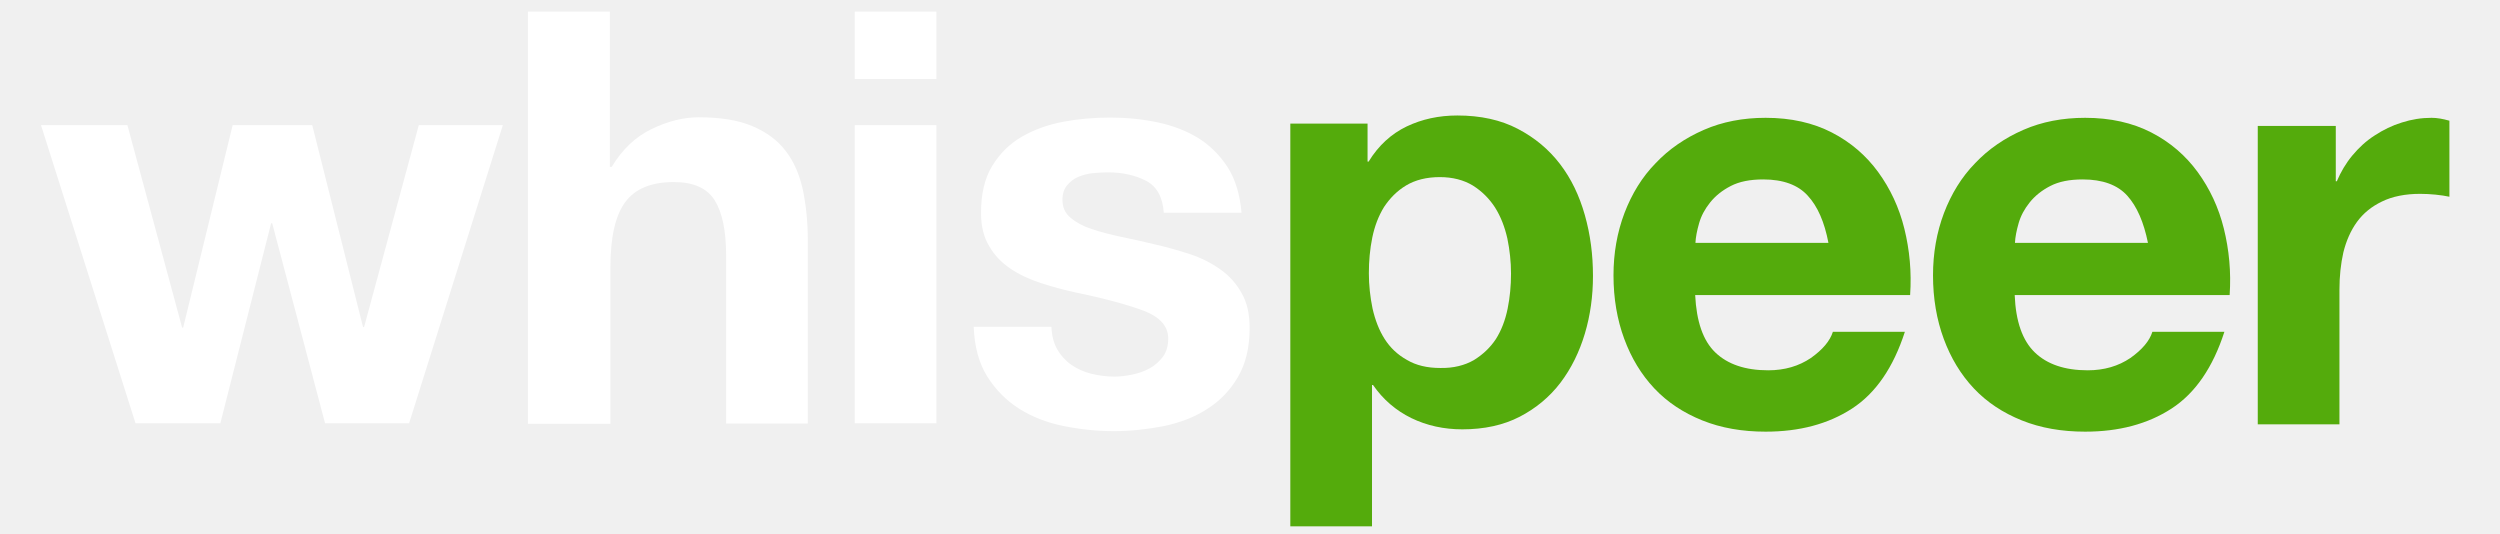
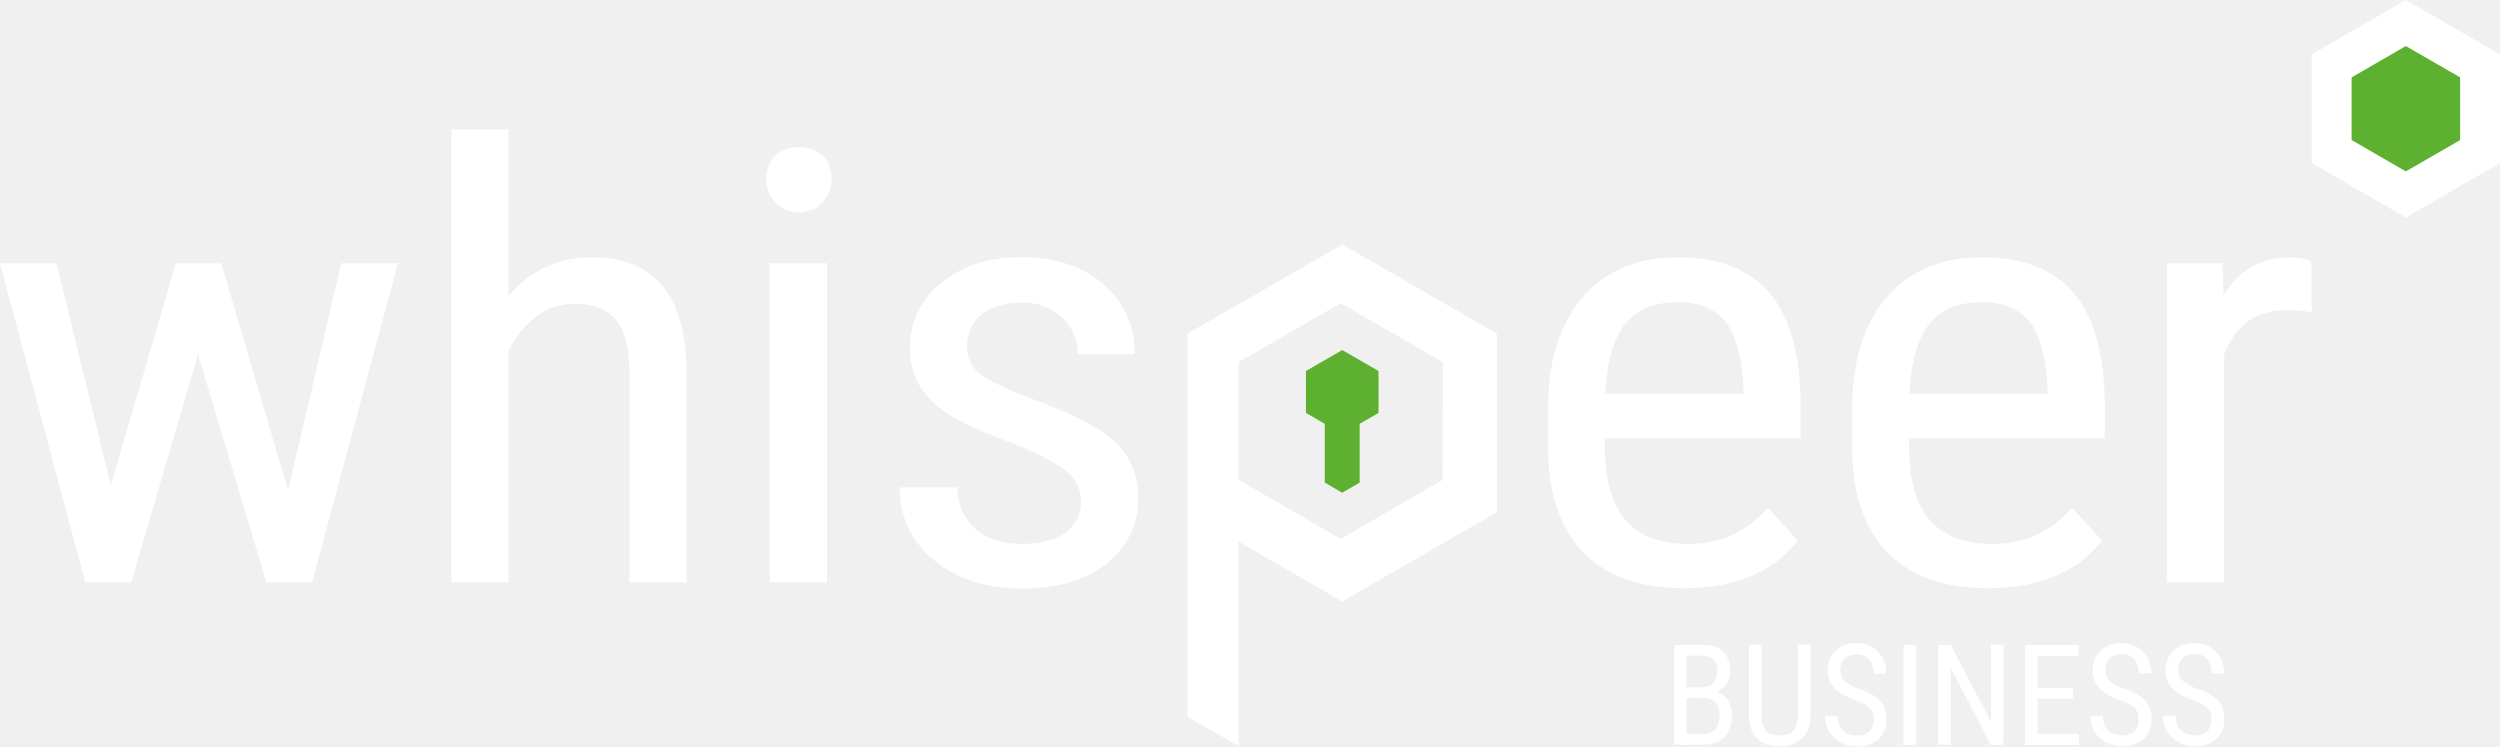
- <svg xmlns="http://www.w3.org/2000/svg" version="1.1" viewBox="0 0 328 70">
-   <filter id="drop-shadow">
-     <feGaussianBlur in="SourceAlpha" stdDeviation="2.2" />
-     <feOffset dx="1" dy="1" result="offsetblur" />
-     <feFlood flood-color="rgba(20,20,20,0.5)" />
-     <feComposite in2="offsetblur" operator="in" />
-     <feMerge>
-       <feMergeNode />
-       <feMergeNode in="SourceGraphic" />
-     </feMerge>
-   </filter>
-   <g id="Layer1" name="Layer 2" visibility="hidden" opacity="1">
-     <g id="Shape1">
-       <path id="shapePath1" d="M-0.143,-0.143 L328,-0.143 L328,70 L-0.143,70 L-0.143,-0.143 Z" style="stroke:none;fill-rule:evenodd;fill:#0062ab;fill-opacity:1;" />
-     </g>
-   </g>
-   <g id="Layer2" name="Layer 1" opacity="1">
-     <g id="Shape2">
-       <path id="shapePath2" d="M42.649,55.534 L35.711,29.287 L35.573,29.287 L28.909,55.534 L17.78,55.534 L5.38,16.421 L16.715,16.421 L23.894,42.978 L24.032,42.978 L30.524,16.421 L40.966,16.421 L47.63,42.909 L47.767,42.909 L54.946,16.421 L65.972,16.421 L53.675,55.534 L42.649,55.534 Z" style="stroke:none;fill-rule:nonzero;fill:#ffffff;fill-opacity:1;" />
-     </g>
-     <g id="Shape3">
-       <path id="shapePath3" d="M80.016,1.526 L80.016,21.891 L80.257,21.891 C81.631,19.621 83.348,17.969 85.478,16.937 C87.607,15.905 89.668,15.389 91.661,15.389 C94.546,15.389 96.882,15.768 98.737,16.559 C100.591,17.35 102.034,18.417 103.099,19.827 C104.164,21.203 104.885,22.889 105.332,24.884 C105.744,26.879 105.984,29.081 105.984,31.489 L105.984,55.569 L95.267,55.569 L95.267,33.484 C95.267,30.25 94.752,27.842 93.756,26.26 C92.76,24.677 90.974,23.886 88.397,23.886 C85.478,23.886 83.348,24.746 82.043,26.501 C80.737,28.255 80.085,31.11 80.085,35.101 L80.085,55.603 L69.265,55.603 L69.265,1.526 L80.016,1.526 Z" style="stroke:none;fill-rule:nonzero;fill:#ffffff;fill-opacity:1;" />
-     </g>
-     <g id="Shape4">
-       <path id="shapePath4" d="M112.142,10.367 L112.142,1.526 L122.859,1.526 L122.859,10.367 L112.142,10.367 M122.859,16.421 L122.859,55.534 L112.142,55.534 L112.142,16.421 L122.859,16.421 Z" style="stroke:none;fill-rule:nonzero;fill:#ffffff;fill-opacity:1;" />
-     </g>
-     <g id="Shape5">
-       <path id="shapePath5" d="M138.707,45.833 C139.187,46.659 139.806,47.347 140.561,47.863 C141.317,48.379 142.176,48.792 143.172,49.033 C144.168,49.273 145.164,49.411 146.229,49.411 C146.985,49.411 147.775,49.308 148.599,49.136 C149.424,48.964 150.179,48.689 150.866,48.31 C151.553,47.932 152.103,47.416 152.584,46.797 C153.03,46.177 153.271,45.386 153.271,44.423 C153.271,42.806 152.206,41.602 150.076,40.777 C147.947,39.985 144.958,39.16 141.111,38.369 C139.531,38.025 138.02,37.612 136.543,37.13 C135.066,36.649 133.726,36.029 132.558,35.238 C131.39,34.447 130.463,33.484 129.776,32.28 C129.054,31.11 128.711,29.631 128.711,27.945 C128.711,25.434 129.192,23.37 130.188,21.753 C131.184,20.137 132.455,18.864 134.069,17.935 C135.684,17.006 137.504,16.353 139.497,15.974 C141.523,15.596 143.584,15.424 145.679,15.424 C147.809,15.424 149.836,15.63 151.828,16.043 C153.82,16.456 155.606,17.144 157.152,18.073 C158.698,19.036 160.003,20.309 161.034,21.891 C162.064,23.473 162.682,25.503 162.889,27.911 L152.687,27.911 C152.549,25.847 151.759,24.437 150.351,23.714 C148.943,22.992 147.294,22.613 145.37,22.613 C144.752,22.613 144.099,22.648 143.412,22.717 C142.691,22.785 142.073,22.957 141.489,23.198 C140.905,23.439 140.424,23.817 140.012,24.299 C139.6,24.781 139.394,25.434 139.394,26.225 C139.394,27.189 139.737,27.98 140.458,28.565 C141.18,29.184 142.073,29.665 143.206,30.044 C144.34,30.422 145.645,30.766 147.088,31.076 C148.565,31.385 150.042,31.695 151.553,32.073 C153.099,32.417 154.645,32.865 156.122,33.346 C157.599,33.828 158.938,34.516 160.106,35.341 C161.274,36.167 162.202,37.199 162.889,38.437 C163.61,39.676 163.953,41.189 163.953,43.013 C163.953,45.593 163.438,47.725 162.408,49.48 C161.377,51.234 160.038,52.61 158.354,53.677 C156.706,54.743 154.782,55.465 152.652,55.913 C150.523,56.325 148.324,56.566 146.126,56.566 C143.859,56.566 141.661,56.325 139.462,55.878 C137.298,55.431 135.375,54.674 133.692,53.608 C132.008,52.541 130.634,51.131 129.535,49.411 C128.436,47.657 127.852,45.489 127.749,42.875 L137.951,42.875 C137.985,43.976 138.226,44.973 138.707,45.833 Z" style="stroke:none;fill-rule:nonzero;fill:#ffffff;fill-opacity:1;" />
-     </g>
-     <g id="Shape6">
-       <path id="shapePath6" d="M179.423,16.218 L179.423,21.206 L179.56,21.206 C180.866,19.073 182.549,17.56 184.541,16.597 C186.568,15.633 188.766,15.152 191.205,15.152 C194.262,15.152 196.907,15.737 199.139,16.906 C201.372,18.076 203.193,19.589 204.67,21.516 C206.147,23.442 207.212,25.678 207.933,28.224 C208.654,30.769 208.998,33.418 208.998,36.205 C208.998,38.819 208.654,41.365 207.933,43.773 C207.212,46.181 206.147,48.348 204.738,50.205 C203.33,52.063 201.51,53.577 199.38,54.677 C197.25,55.778 194.743,56.329 191.857,56.329 C189.453,56.329 187.22,55.847 185.159,54.849 C183.133,53.852 181.449,52.407 180.144,50.515 L180.007,50.515 L180.007,69.057 L169.29,69.057 L169.29,16.218 L179.423,16.218 M193.369,47.247 C194.537,46.525 195.498,45.63 196.254,44.495 C196.975,43.36 197.491,42.018 197.8,40.505 C198.109,38.991 198.246,37.443 198.246,35.895 C198.246,34.347 198.075,32.799 197.765,31.285 C197.422,29.772 196.907,28.43 196.151,27.226 C195.395,26.057 194.434,25.093 193.231,24.337 C192.029,23.614 190.586,23.236 188.903,23.236 C187.151,23.236 185.674,23.614 184.472,24.337 C183.27,25.059 182.343,26.022 181.587,27.157 C180.866,28.327 180.35,29.669 180.041,31.182 C179.732,32.696 179.595,34.244 179.595,35.861 C179.595,37.409 179.766,38.957 180.076,40.47 C180.419,41.984 180.934,43.325 181.656,44.461 C182.377,45.596 183.339,46.525 184.575,47.213 C185.778,47.935 187.255,48.279 188.972,48.279 C190.689,48.313 192.167,47.935 193.369,47.247 Z" style="stroke:none;fill-rule:nonzero;fill:#54ab0c;fill-opacity:1;" />
-     </g>
-     <g id="Shape7">
-       <path id="shapePath7" d="M225.052,46.245 C226.667,47.793 228.968,48.584 231.991,48.584 C234.155,48.584 236.01,48.034 237.59,46.967 C239.136,45.867 240.097,44.731 240.475,43.528 L249.921,43.528 C248.41,48.206 246.108,51.577 242.983,53.607 C239.857,55.636 236.078,56.634 231.647,56.634 C228.59,56.634 225.808,56.153 223.335,55.155 C220.862,54.157 218.766,52.781 217.049,50.958 C215.331,49.135 214.026,46.967 213.099,44.456 C212.171,41.945 211.69,39.159 211.69,36.132 C211.69,33.208 212.171,30.49 213.133,27.944 C214.095,25.433 215.434,23.232 217.221,21.408 C218.972,19.551 221.102,18.106 223.541,17.04 C225.98,15.973 228.693,15.457 231.647,15.457 C234.979,15.457 237.865,16.111 240.338,17.384 C242.811,18.656 244.838,20.411 246.418,22.578 C247.998,24.745 249.166,27.222 249.853,30.008 C250.54,32.795 250.814,35.684 250.608,38.712 L222.407,38.712 C222.579,42.186 223.438,44.697 225.052,46.245 M237.178,25.674 C235.907,24.264 233.949,23.541 231.338,23.541 C229.621,23.541 228.212,23.816 227.079,24.401 C225.945,24.986 225.052,25.708 224.365,26.568 C223.678,27.428 223.197,28.323 222.923,29.286 C222.648,30.249 222.476,31.109 222.442,31.866 L239.891,31.866 C239.376,29.148 238.483,27.084 237.178,25.674 Z" style="stroke:none;fill-rule:nonzero;fill:#54ab0c;fill-opacity:1;" />
-     </g>
-     <g id="Shape8">
-       <path id="shapePath8" d="M266.973,46.245 C268.587,47.793 270.888,48.584 273.911,48.584 C276.075,48.584 277.93,48.034 279.51,46.967 C281.056,45.867 282.018,44.731 282.395,43.528 L291.842,43.528 C290.33,48.206 288.029,51.577 284.903,53.607 C281.777,55.636 277.999,56.634 273.568,56.634 C270.511,56.634 267.728,56.153 265.255,55.155 C262.782,54.157 260.687,52.781 258.969,50.958 C257.252,49.135 255.946,46.967 255.019,44.456 C254.092,41.945 253.611,39.159 253.611,36.132 C253.611,33.208 254.092,30.49 255.053,27.944 C256.015,25.433 257.355,23.232 259.141,21.408 C260.893,19.551 263.022,18.106 265.461,17.04 C267.9,15.973 270.614,15.457 273.568,15.457 C276.9,15.457 279.785,16.111 282.258,17.384 C284.731,18.656 286.758,20.411 288.338,22.578 C289.918,24.745 291.086,27.222 291.773,30.008 C292.46,32.795 292.735,35.684 292.529,38.712 L264.328,38.712 C264.465,42.186 265.358,44.697 266.973,46.245 M279.098,25.674 C277.827,24.264 275.869,23.541 273.259,23.541 C271.541,23.541 270.133,23.816 268.999,24.401 C267.866,24.986 266.973,25.708 266.286,26.568 C265.599,27.428 265.118,28.323 264.843,29.286 C264.568,30.249 264.396,31.109 264.362,31.866 L281.812,31.866 C281.262,29.148 280.369,27.084 279.098,25.674 Z" style="stroke:none;fill-rule:nonzero;fill:#54ab0c;fill-opacity:1;" />
-     </g>
-     <g id="Shape9">
-       <path id="shapePath9" d="M306.455,16.524 L306.455,23.782 L306.592,23.782 C307.107,22.578 307.76,21.443 308.619,20.411 C309.477,19.379 310.439,18.484 311.573,17.762 C312.672,17.04 313.874,16.455 315.111,16.076 C316.382,15.664 317.687,15.457 319.026,15.457 C319.748,15.457 320.503,15.595 321.362,15.836 L321.362,25.812 C320.847,25.708 320.263,25.605 319.542,25.536 C318.82,25.468 318.168,25.433 317.515,25.433 C315.557,25.433 313.874,25.777 312.534,26.431 C311.16,27.084 310.061,27.979 309.237,29.114 C308.412,30.249 307.829,31.591 307.451,33.104 C307.107,34.618 306.935,36.269 306.935,38.024 L306.935,55.671 L296.218,55.671 L296.218,16.524 L306.455,16.524 Z" style="stroke:none;fill-rule:nonzero;fill:#54ab0c;fill-opacity:1;" />
+ <svg xmlns="http://www.w3.org/2000/svg" viewBox="0 0 501 149.52">
+   <g id="136b0981-b392-41a7-825a-f3ac15453abb" data-name="Ebene 2">
+     <g id="f8c69a5d-acef-4bf0-bbb2-164b8ebb8338" data-name="logo white only BS">
+       <path id="8994ea1e-9d27-4672-bf1e-2efada308e11" data-name="w" d="M57.73,98.32,68.38,52.76H79.75L62.54,116.7H53.38L39.68,71,26.3,116.7H17.08L0,52.76H11.3L22.21,97.2,35.26,52.76h9.09Z" fill="#fff" />
+       <path id="2b9b94ba-6a5d-48c0-92b8-ec4914a0c15f" data-name="h" d="M101.93,59.32a21,21,0,0,1,16.75-7.74q18.64,0,18.9,22.63V116.7H126.15v-42q0-7.5-2.76-10.67t-8.28-3.16a12.36,12.36,0,0,0-7.7,2.6,19,19,0,0,0-5.49,6.8V116.7H90.43V25.93h11.49Z" fill="#fff" />
+       <path id="f438ee8e-f061-4db4-98b4-d3d13335722d" data-name="i" d="M166.64,35.8a6.53,6.53,0,1,1-13.05,0,6.53,6.53,0,0,1,1.62-4.49,7.39,7.39,0,0,1,9.77,0A6.49,6.49,0,0,1,166.64,35.8Zm-.91,80.9H154.24V52.76h11.49Z" fill="#fff" />
+       <path id="12895a64-6ebd-4d99-89b1-75ba6bf94cad" data-name="s" d="M216.62,100.33a7.43,7.43,0,0,0-2.79-5.79Q211,92.12,203,88.87q-9.29-3.49-13.09-6a17.67,17.67,0,0,1-5.68-5.64,14.44,14.44,0,0,1-1.88-7.53,16.13,16.13,0,0,1,6.27-13q6.27-5.17,16-5.17,10.26,0,16.5,5.44A17.67,17.67,0,0,1,227.4,71H216a9.81,9.81,0,0,0-3.18-7.36,11.27,11.27,0,0,0-8.12-3q-5.07,0-8,2.39a7.86,7.86,0,0,0-2.89,6.39,6.64,6.64,0,0,0,2.11,5.13q2.11,1.94,10.16,5.12,12.79,4.56,17.4,8.91a14.52,14.52,0,0,1,4.61,11,16.18,16.18,0,0,1-6.3,13.35q-6.3,5-16.88,5-11,0-17.79-5.73a18.17,18.17,0,0,1-6.82-14.54h11.56a11.18,11.18,0,0,0,3.57,8.33q3.38,3,9.48,3,5.71,0,8.7-2.33A7.57,7.57,0,0,0,216.62,100.33Z" fill="#fff" />
+       <path id="46387d49-9e18-4aaa-984d-bee8b13a775a" data-name="P" d="M238,143.65l10.2,5.88v-41l20.76,12,31-17.87V66.85L269,49,238,66.85Zm51.1-47.48L268.68,108,248.23,96.17V72.56l20.45-11.81,20.45,11.81Z" fill="#fff" />
+       <polygon id="d9539d38-d2e0-4384-908e-0b89eb3af004" data-name="schloss" points="276.26 74.35 268.98 70.15 261.71 74.35 261.71 82.75 265.48 84.93 265.48 96.71 268.98 98.75 272.48 96.71 272.48 84.93 276.26 82.75 276.26 74.35" fill="#5eb130" />
+       <path id="38d86891-0fba-4b69-a4ec-d890e05615f4" data-name="e" d="M337.47,117.88q-13.12,0-20.13-7.12t-7.14-20.89V82.13q0-14.3,6.85-22.43t19.13-8.13q12.34,0,18.44,7.15T360.85,81v6.85H321.62v1.48q0,10.28,4.25,15T338.12,109a21.51,21.51,0,0,0,8.93-1.74,21.84,21.84,0,0,0,7.24-5.53l6,6.62Q352.79,117.88,337.47,117.88Zm-1.3-57.32q-7.14,0-10.58,4.46t-3.9,13.86h27.67V77.46q-.46-9.1-3.6-13T336.17,60.56Z" fill="#fff" />
+       <path id="85be3597-bbb2-48b1-92cd-f816710c4cd4" data-name="e" d="M398.42,117.88q-13.12,0-20.13-7.12t-7.14-20.89V82.13q0-14.3,6.85-22.43t19.13-8.13q12.34,0,18.44,7.15T421.8,81v6.85H382.57v1.48q0,10.28,4.25,15T399.07,109a21.5,21.5,0,0,0,8.93-1.74,21.82,21.82,0,0,0,7.24-5.53l6,6.62Q413.74,117.88,398.42,117.88Zm-1.3-57.32q-7.15,0-10.59,4.46t-3.9,13.86H410.3V77.46q-.45-9.1-3.6-13T397.12,60.56Z" fill="#fff" />
+       <path id="bbcd7cb6-9300-4ef0-a15a-028a802ad9bf" data-name="r" d="M463.26,62.57a30.73,30.73,0,0,0-5.2-.41q-8.83,0-12.34,8.81V116.7H434.23V52.76H445.4l.19,6.5q4.61-7.68,13.05-7.68a11,11,0,0,1,4.54.83Z" fill="#fff" />
+       <g id="e1ff5a55-49a0-4431-bfe2-e146c15e3a8a" data-name="icon">
+         <path d="M482.13,0,463.27,10.89V32.68l18.87,10.89L501,32.68V10.89ZM492,27.49l-9.89,5.71-9.89-5.71V16.08l9.89-5.71L492,16.08Z" fill="#fff" />
+       </g>
+       <g id="148bc59b-51f9-4b38-a351-5e5c6e4069f1" data-name="icon grün">
+         <polygon points="493.01 28.07 493.01 15.51 482.13 9.23 471.26 15.51 471.26 28.07 482.13 34.35 493.01 28.07" fill="#5eb130" />
+       </g>
+       <g id="b3438972-a0c7-47af-970e-40c82ca71f0a" data-name="BUSINESS">
+         <path id="7a316a3f-2675-4a19-bf57-1c76f479a063" data-name="B" d="M335.52,149.25v-20h5.71a8,8,0,0,1,2.32.31,4.38,4.38,0,0,1,1.73,1,4.19,4.19,0,0,1,1.08,1.66,7,7,0,0,1,.37,2.41A4.42,4.42,0,0,1,346,137a4.72,4.72,0,0,1-1.9,1.67,3.71,3.71,0,0,1,1.29.67,4.15,4.15,0,0,1,.94,1.08,5.05,5.05,0,0,1,.57,1.4,6.67,6.67,0,0,1,.19,1.62,7.15,7.15,0,0,1-.4,2.48,5,5,0,0,1-1.14,1.82,4.71,4.71,0,0,1-1.78,1.11,6.91,6.91,0,0,1-2.33.37ZM338,137.75h3.23a3.05,3.05,0,0,0,1.17-.22,2.59,2.59,0,0,0,.92-.63,3,3,0,0,0,.61-1,3.91,3.91,0,0,0,.22-1.36,3.35,3.35,0,0,0-.73-2.4,3,3,0,0,0-2.23-.75H338Zm0,2.12v7.21h3.44a3.25,3.25,0,0,0,1.32-.25,2.73,2.73,0,0,0,1-.72,3.1,3.1,0,0,0,.61-1.13,5,5,0,0,0,.21-1.49,6.07,6.07,0,0,0-.17-1.5,3.07,3.07,0,0,0-.54-1.14,2.41,2.41,0,0,0-.94-.72,3.35,3.35,0,0,0-1.37-.25Z" fill="#fff" />
+         <path id="ab2cdfee-a5eb-4ec6-87b9-de7f1dd3580d" data-name="U" d="M362.84,129.21v14.12a7.22,7.22,0,0,1-.51,2.87,5.28,5.28,0,0,1-1.36,1.92,5.21,5.21,0,0,1-2,1.07,8.19,8.19,0,0,1-2.34.33,8.52,8.52,0,0,1-2.42-.33,5,5,0,0,1-1.95-1.07,5.1,5.1,0,0,1-1.3-1.92,7.68,7.68,0,0,1-.47-2.87V129.21H353v14.12a6.19,6.19,0,0,0,.26,1.95,3.1,3.1,0,0,0,.74,1.25,2.64,2.64,0,0,0,1.14.66,5.38,5.38,0,0,0,1.49.19,5.45,5.45,0,0,0,1.5-.19,2.64,2.64,0,0,0,1.15-.66,3.1,3.1,0,0,0,.74-1.25,6.19,6.19,0,0,0,.26-1.95V129.21Z" fill="#fff" />
+         <path id="8d098052-a199-481c-b16d-a47ac48b4004" data-name="S" d="M375.48,144.18a4.39,4.39,0,0,0-.16-1.24,2.4,2.4,0,0,0-.58-1,4.59,4.59,0,0,0-1.16-.84,14,14,0,0,0-1.89-.81,14.92,14.92,0,0,1-2.24-1,7.34,7.34,0,0,1-1.71-1.25,5.07,5.07,0,0,1-1.09-1.62,5.28,5.28,0,0,1-.39-2.08,5.7,5.7,0,0,1,.41-2.17,5.09,5.09,0,0,1,1.16-1.73,5.27,5.27,0,0,1,1.82-1.15,6.53,6.53,0,0,1,2.37-.41,6.18,6.18,0,0,1,2.58.51,5.69,5.69,0,0,1,1.89,1.35,5.6,5.6,0,0,1,1.15,1.94A6.83,6.83,0,0,1,378,135h-2.53a5.77,5.77,0,0,0-.2-1.56,3.36,3.36,0,0,0-.63-1.24,2.86,2.86,0,0,0-1.08-.81,4.35,4.35,0,0,0-3,0,2.62,2.62,0,0,0-1.58,1.71,4.3,4.3,0,0,0-.19,1.29,2.79,2.79,0,0,0,.91,2.12,8.06,8.06,0,0,0,2.81,1.53,14.41,14.41,0,0,1,2.51,1.07,6.61,6.61,0,0,1,1.71,1.33,4.72,4.72,0,0,1,1,1.67,6.56,6.56,0,0,1,.31,2.09,5.71,5.71,0,0,1-.41,2.22,4.75,4.75,0,0,1-1.18,1.69,5.24,5.24,0,0,1-1.85,1.08,7.42,7.42,0,0,1-2.45.38,7.29,7.29,0,0,1-2.33-.39,6.18,6.18,0,0,1-2.05-1.15,5.79,5.79,0,0,1-1.46-1.91,6,6,0,0,1-.56-2.64h2.53a4.64,4.64,0,0,0,.3,1.77,3.25,3.25,0,0,0,2.06,1.93,4.85,4.85,0,0,0,1.5.23,3.37,3.37,0,0,0,2.51-.85A3.17,3.17,0,0,0,375.48,144.18Z" fill="#fff" />
+         <path id="7edb306d-0158-4667-a236-20dfdc719dd3" data-name="I" d="M384,149.25h-2.52v-20H384Z" fill="#fff" />
+         <path id="1be79e7d-3514-4099-9b1c-859b9d372f8e" data-name="N" d="M401.46,149.25h-2.53l-8-15.44v15.44h-2.53v-20h2.53L399,144.72V129.21h2.51Z" fill="#fff" />
+         <path id="ff26759d-c61a-487a-a38d-6f19b031bd9a" data-name="E" d="M415.43,140h-7.09v7.1h8.26v2.16H405.83v-20h10.64v2.17h-8.12v6.44h7.09Z" fill="#fff" />
+         <path id="928c939a-4e9e-4f89-b0c6-b3e072d4578c" data-name="S" d="M428.58,144.18a4.39,4.39,0,0,0-.16-1.24,2.4,2.4,0,0,0-.58-1,4.59,4.59,0,0,0-1.16-.84,14,14,0,0,0-1.89-.81,14.92,14.92,0,0,1-2.24-1,7.34,7.34,0,0,1-1.71-1.25,5.07,5.07,0,0,1-1.09-1.62,5.28,5.28,0,0,1-.39-2.08,5.7,5.7,0,0,1,.41-2.17,5.09,5.09,0,0,1,1.16-1.73,5.27,5.27,0,0,1,1.82-1.15,6.53,6.53,0,0,1,2.37-.41,6.18,6.18,0,0,1,2.58.51,5.69,5.69,0,0,1,1.89,1.35,5.6,5.6,0,0,1,1.15,1.94,6.83,6.83,0,0,1,.39,2.27h-2.53a5.77,5.77,0,0,0-.2-1.56,3.36,3.36,0,0,0-.63-1.24,2.86,2.86,0,0,0-1.08-.81,4.35,4.35,0,0,0-3,0,2.62,2.62,0,0,0-1.58,1.71,4.3,4.3,0,0,0-.19,1.29,2.79,2.79,0,0,0,.91,2.12,8.06,8.06,0,0,0,2.81,1.53,14.41,14.41,0,0,1,2.51,1.07,6.61,6.61,0,0,1,1.71,1.33,4.72,4.72,0,0,1,1,1.67,6.56,6.56,0,0,1,.31,2.09,5.71,5.71,0,0,1-.41,2.22,4.75,4.75,0,0,1-1.18,1.69,5.24,5.24,0,0,1-1.85,1.08,7.42,7.42,0,0,1-2.45.38,7.29,7.29,0,0,1-2.33-.39,6.18,6.18,0,0,1-2.05-1.15,5.79,5.79,0,0,1-1.46-1.91,6,6,0,0,1-.56-2.64h2.53a4.64,4.64,0,0,0,.3,1.77,3.25,3.25,0,0,0,2.06,1.93,4.85,4.85,0,0,0,1.5.23,3.37,3.37,0,0,0,2.51-.85A3.17,3.17,0,0,0,428.58,144.18Z" fill="#fff" />
+         <path id="b58efb25-7f5d-4c1c-8f9a-0779b908c6f6" data-name="S" d="M443.18,144.18a4.39,4.39,0,0,0-.16-1.24,2.4,2.4,0,0,0-.58-1,4.59,4.59,0,0,0-1.16-.84,14,14,0,0,0-1.89-.81,14.92,14.92,0,0,1-2.24-1,7.34,7.34,0,0,1-1.71-1.25,5.07,5.07,0,0,1-1.09-1.62,5.28,5.28,0,0,1-.39-2.08,5.7,5.7,0,0,1,.41-2.17,5.09,5.09,0,0,1,1.16-1.73,5.27,5.27,0,0,1,1.82-1.15,6.53,6.53,0,0,1,2.37-.41,6.18,6.18,0,0,1,2.58.51,5.69,5.69,0,0,1,1.89,1.35,5.6,5.6,0,0,1,1.15,1.94,6.83,6.83,0,0,1,.39,2.27h-2.53a5.77,5.77,0,0,0-.2-1.56,3.36,3.36,0,0,0-.63-1.24,2.86,2.86,0,0,0-1.08-.81,4.35,4.35,0,0,0-3,0,2.62,2.62,0,0,0-1.58,1.71,4.3,4.3,0,0,0-.19,1.29,2.79,2.79,0,0,0,.91,2.12,8.06,8.06,0,0,0,2.81,1.53,14.41,14.41,0,0,1,2.51,1.07,6.61,6.61,0,0,1,1.71,1.33,4.72,4.72,0,0,1,1,1.67,6.56,6.56,0,0,1,.31,2.09,5.71,5.71,0,0,1-.41,2.22,4.75,4.75,0,0,1-1.18,1.69,5.24,5.24,0,0,1-1.85,1.08,7.42,7.42,0,0,1-2.45.38,7.29,7.29,0,0,1-2.33-.39,6.18,6.18,0,0,1-2.05-1.15,5.79,5.79,0,0,1-1.46-1.91,6,6,0,0,1-.56-2.64H436a4.64,4.64,0,0,0,.3,1.77,3.25,3.25,0,0,0,2.06,1.93,4.85,4.85,0,0,0,1.5.23,3.37,3.37,0,0,0,2.51-.85A3.17,3.17,0,0,0,443.18,144.18Z" fill="#fff" />
+       </g>
    </g>
  </g>
</svg>
